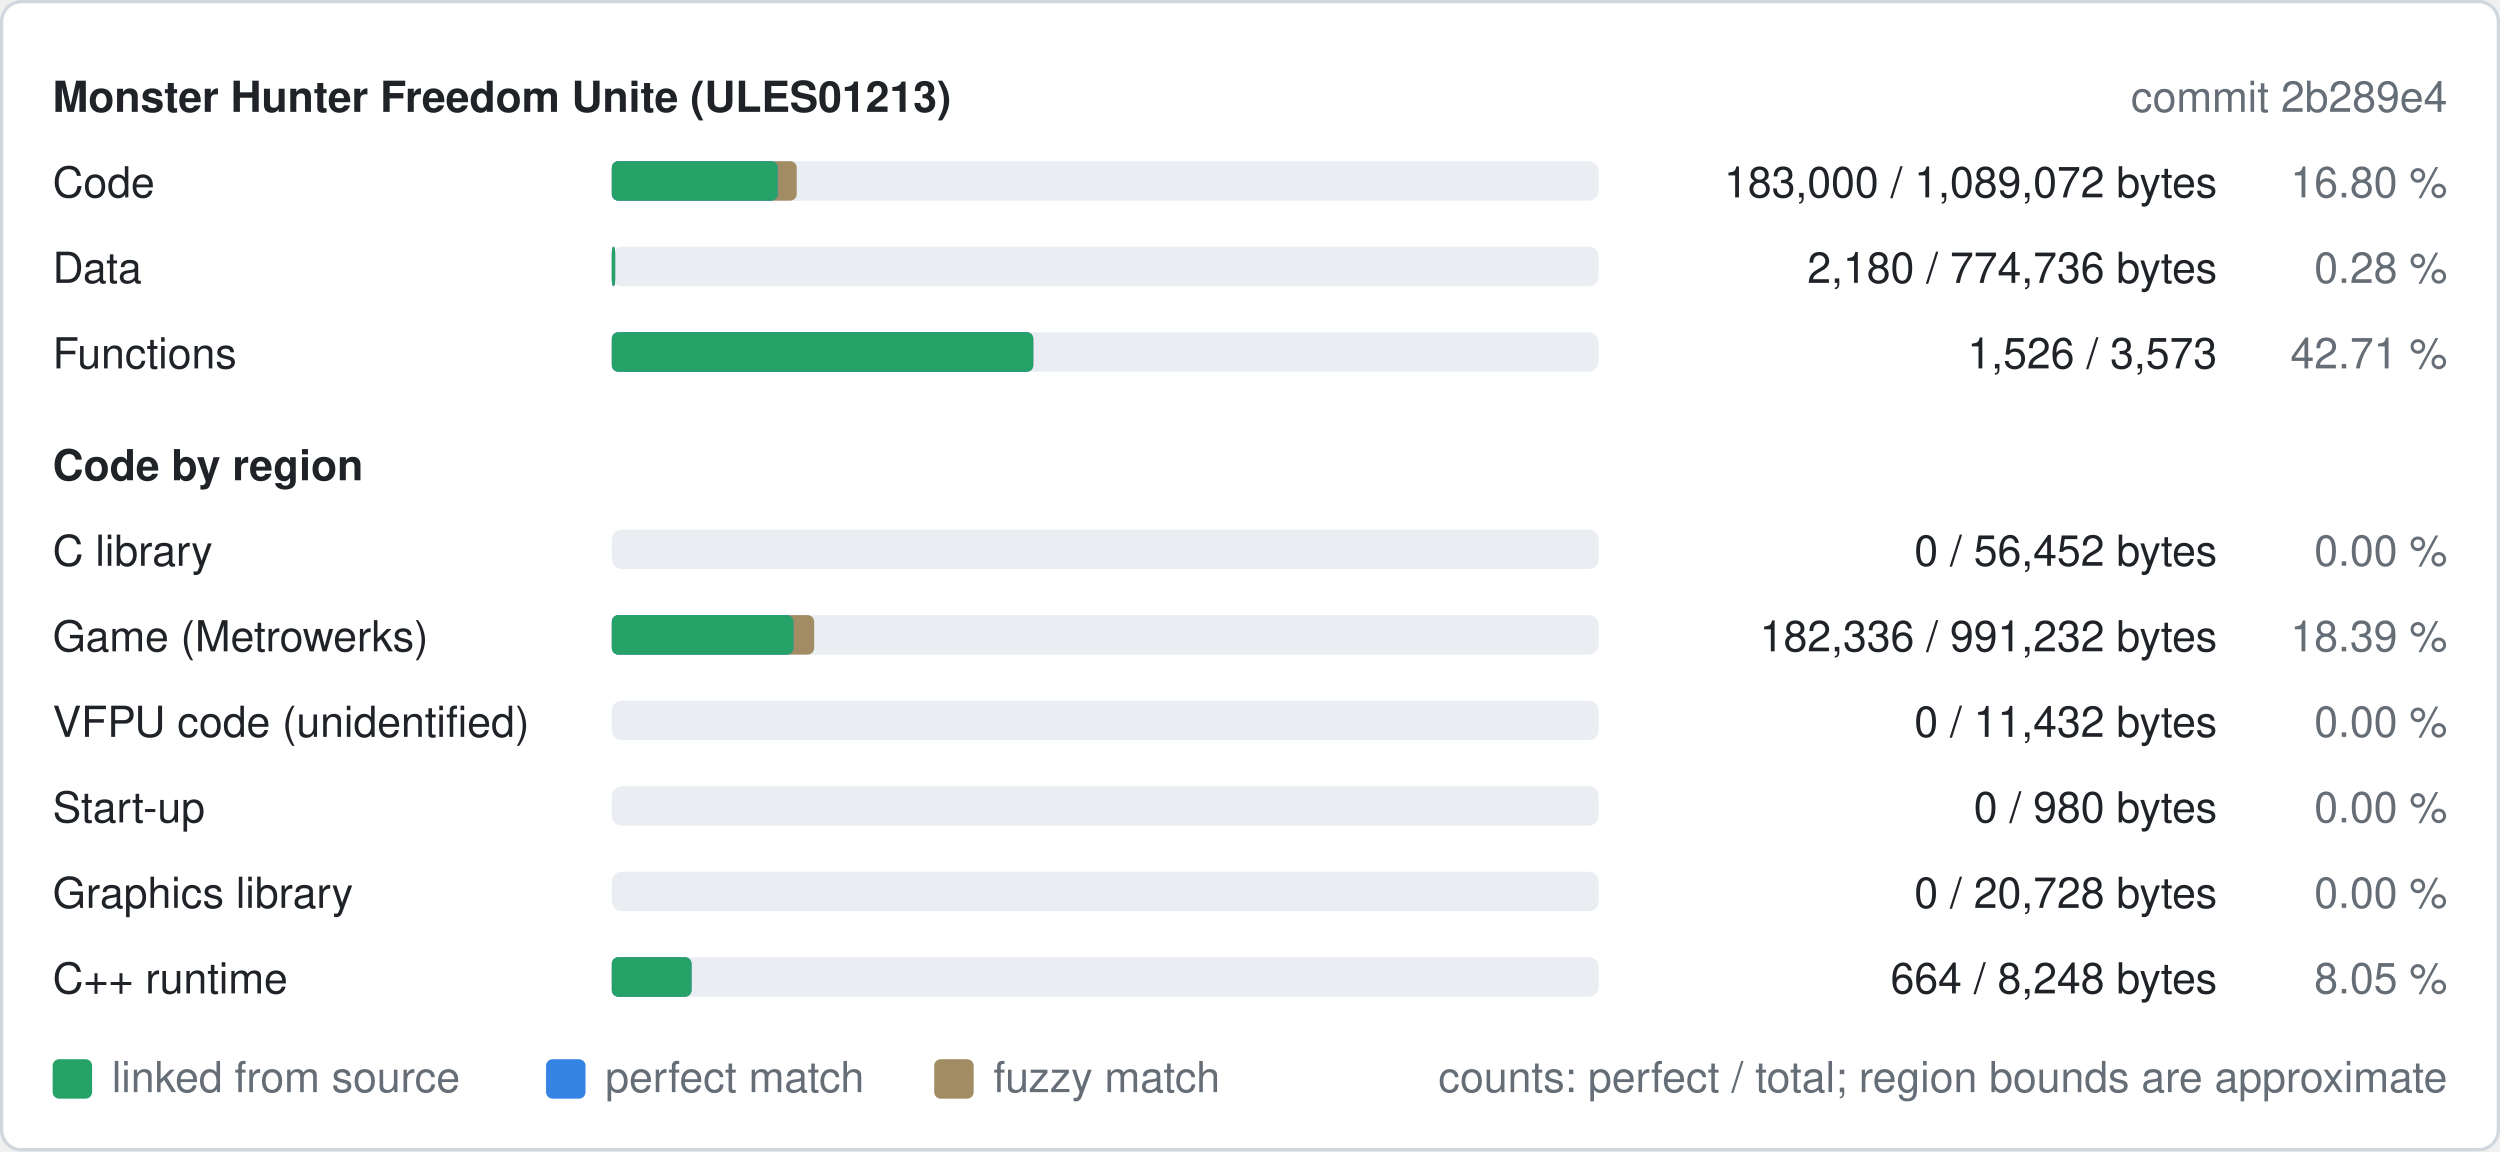
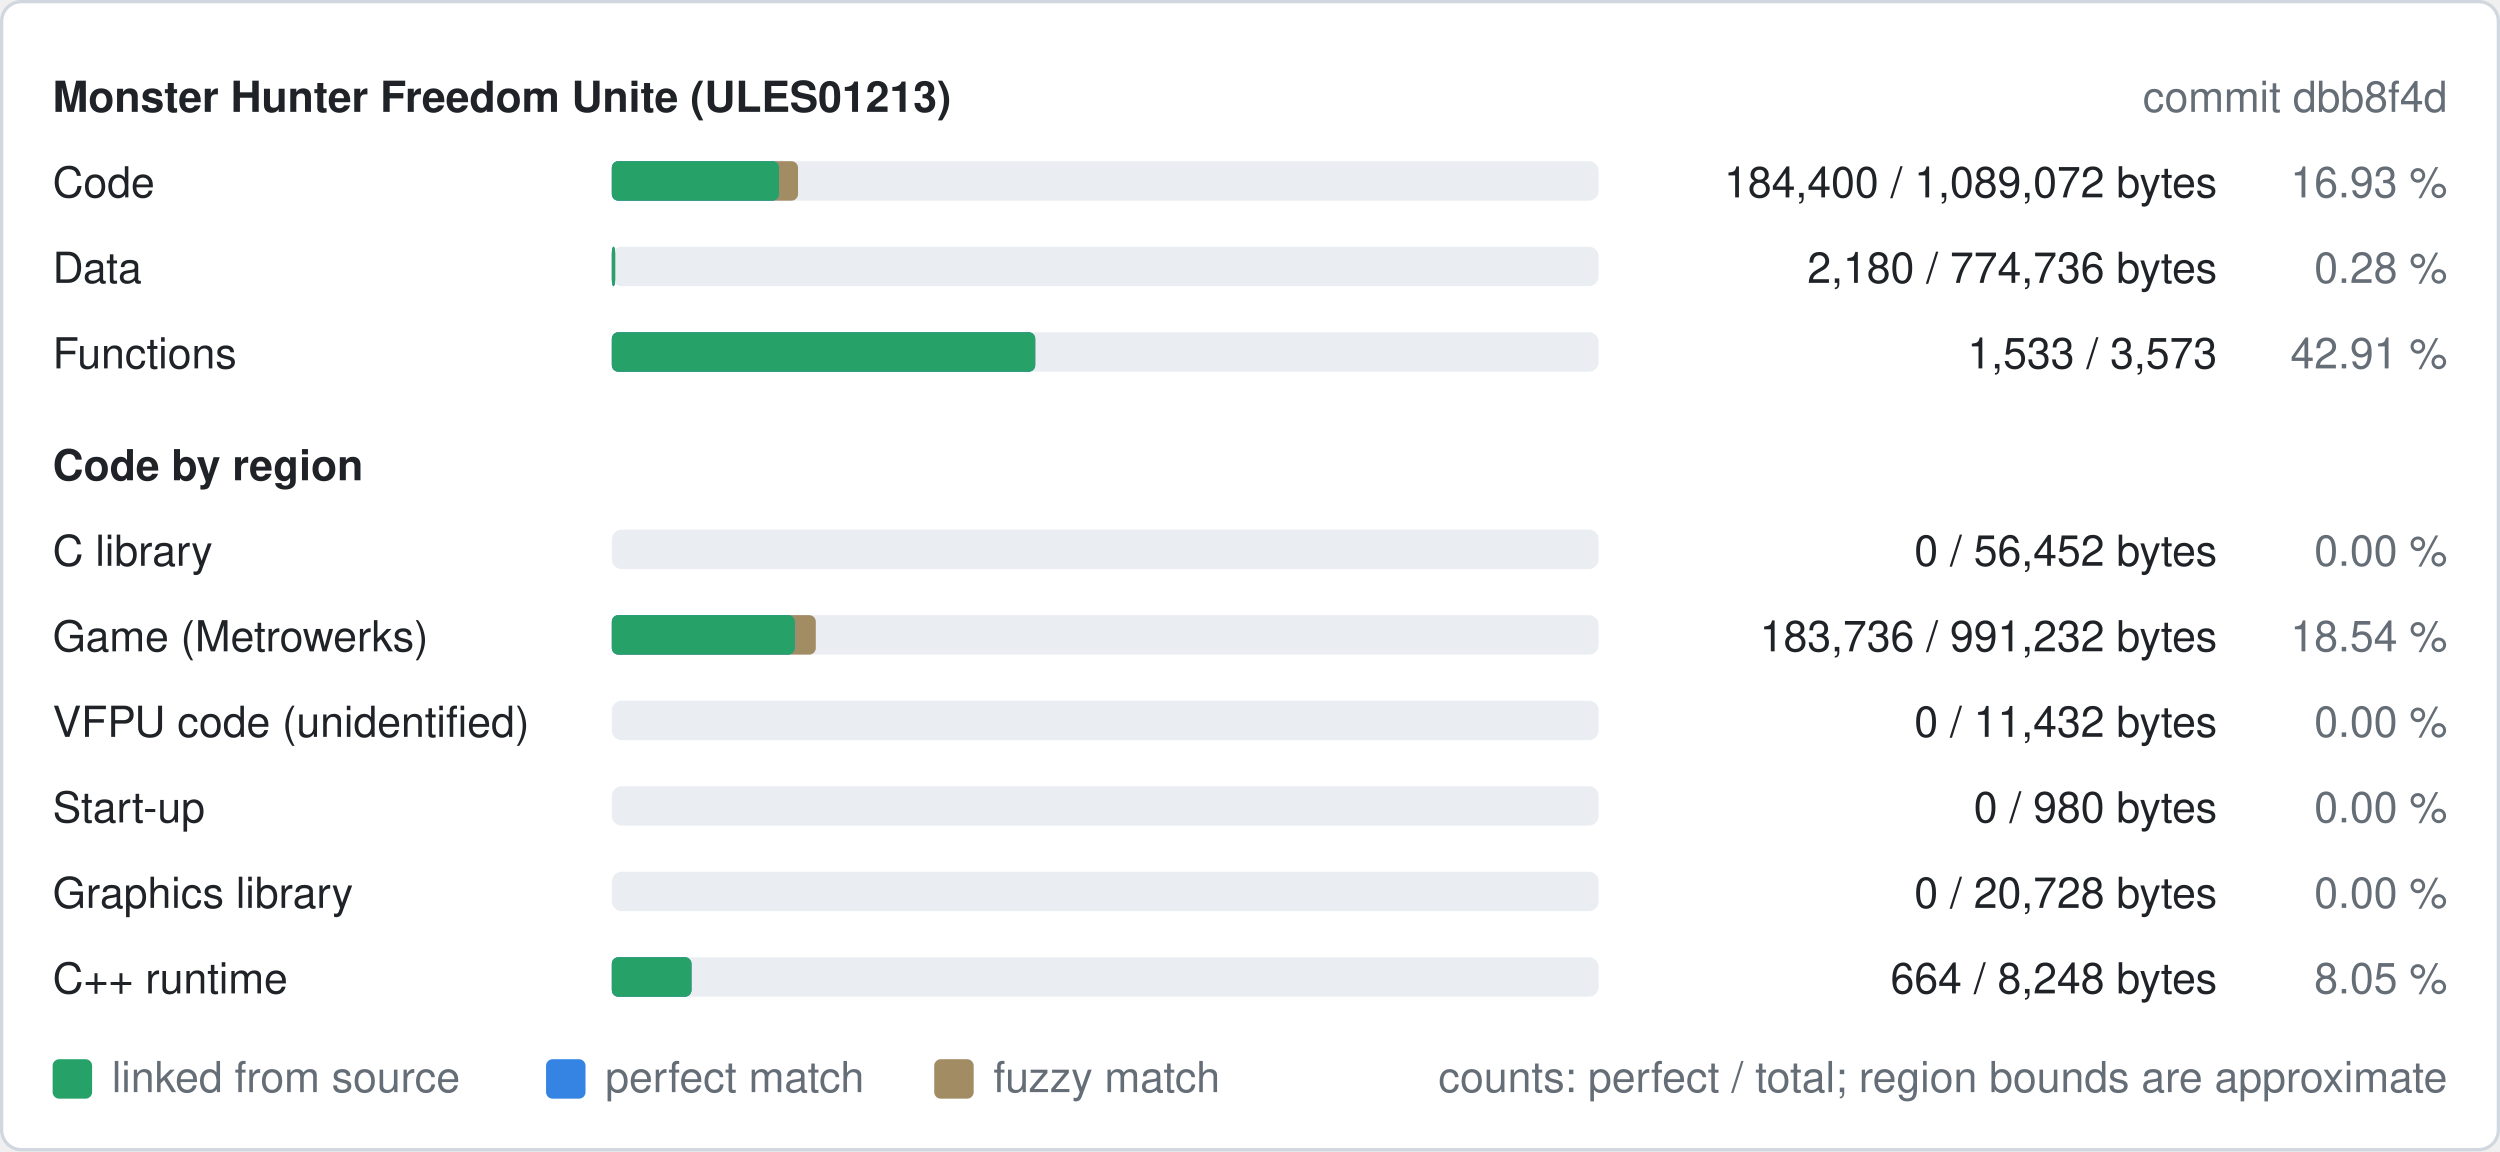
<svg xmlns="http://www.w3.org/2000/svg" width="760" height="350" viewBox="0 0 760 350" role="img" aria-label="Decompilation progress of ULES01213">
  <style>
text{font-family:-apple-system,BlinkMacSystemFont,"Segoe UI",Helvetica,Arial,sans-serif;font-size:13px}
.b{font-weight:600}
.bg{fill:#ffffff;stroke:#d0d7de}.t{fill:#1f2328}.m{fill:#656d76}.track{fill:#eaeef2}.fuzzy{fill:#a28c64}.perfect{fill:#3584e4}.linked{fill:#26a269}
@media (prefers-color-scheme: dark){.bg{fill:#0d1117;stroke:#30363d}.t{fill:#e6edf3}.m{fill:#8d96a0}.track{fill:#21262d}.fuzzy{fill:#a28c64}.perfect{fill:#3584e4}.linked{fill:#2ec27e}}
</style>
  <rect class="bg" x="0.5" y="0.5" width="759" height="349" rx="6" />
  <text class="t b" x="16" y="34">Monster Hunter Freedom Unite (ULES01213)</text>
-   <text class="m" x="744" y="34" text-anchor="end">commit 2b289e4</text>
+   <text class="m" x="744" y="34" text-anchor="end">commit dbb8f4d</text>
  <text class="t" x="16" y="60">Code</text>
  <rect class="track" x="186" y="49" width="300" height="12" rx="3" />
-   <rect class="fuzzy" x="186" y="49" width="56.2" height="12" rx="2" />
-   <rect class="perfect" x="186" y="49" width="50.4" height="12" rx="2" />
-   <rect class="linked" x="186" y="49" width="50.4" height="12" rx="2" />
-   <text class="t" x="674" y="60" text-anchor="end">183,000 / 1,089,072 bytes</text>
-   <text class="m" x="744" y="60" text-anchor="end">16.80 %</text>
+   <rect class="fuzzy" x="186" y="49" width="56.6" height="12" rx="2" />
+   <rect class="perfect" x="186" y="49" width="50.8" height="12" rx="2" />
+   <rect class="linked" x="186" y="49" width="50.8" height="12" rx="2" />
+   <text class="t" x="674" y="60" text-anchor="end">184,400 / 1,089,072 bytes</text>
+   <text class="m" x="744" y="60" text-anchor="end">16.93 %</text>
  <text class="t" x="16" y="86">Data</text>
  <rect class="track" x="186" y="75" width="300" height="12" rx="3" />
  <rect class="fuzzy" x="186" y="75" width="1.0" height="12" rx="2" />
  <rect class="perfect" x="186" y="75" width="1.0" height="12" rx="2" />
  <rect class="linked" x="186" y="75" width="1.0" height="12" rx="2" />
  <text class="t" x="674" y="86" text-anchor="end">2,180 / 774,736 bytes</text>
  <text class="m" x="744" y="86" text-anchor="end">0.28 %</text>
  <text class="t" x="16" y="112">Functions</text>
  <rect class="track" x="186" y="101" width="300" height="12" rx="3" />
-   <rect class="fuzzy" x="186" y="101" width="128.1" height="12" rx="2" />
-   <rect class="perfect" x="186" y="101" width="128.1" height="12" rx="2" />
-   <rect class="linked" x="186" y="101" width="128.1" height="12" rx="2" />
-   <text class="t" x="674" y="112" text-anchor="end">1,526 / 3,573</text>
-   <text class="m" x="744" y="112" text-anchor="end">42.71 %</text>
+   <rect class="fuzzy" x="186" y="101" width="128.7" height="12" rx="2" />
+   <rect class="perfect" x="186" y="101" width="128.7" height="12" rx="2" />
+   <rect class="linked" x="186" y="101" width="128.7" height="12" rx="2" />
+   <text class="t" x="674" y="112" text-anchor="end">1,533 / 3,573</text>
+   <text class="m" x="744" y="112" text-anchor="end">42.91 %</text>
  <text class="t b" x="16" y="146">Code by region</text>
  <text class="t" x="16" y="172">C library</text>
  <rect class="track" x="186" y="161" width="300" height="12" rx="3" />
  <text class="t" x="674" y="172" text-anchor="end">0 / 56,452 bytes</text>
  <text class="m" x="744" y="172" text-anchor="end">0.00 %</text>
  <text class="t" x="16" y="198">Game (Metrowerks)</text>
  <rect class="track" x="186" y="187" width="300" height="12" rx="3" />
-   <rect class="fuzzy" x="186" y="187" width="61.5" height="12" rx="2" />
-   <rect class="perfect" x="186" y="187" width="55.2" height="12" rx="2" />
-   <rect class="linked" x="186" y="187" width="55.2" height="12" rx="2" />
-   <text class="t" x="674" y="198" text-anchor="end">182,336 / 991,232 bytes</text>
-   <text class="m" x="744" y="198" text-anchor="end">18.39 %</text>
+   <rect class="fuzzy" x="186" y="187" width="62.0" height="12" rx="2" />
+   <rect class="perfect" x="186" y="187" width="55.6" height="12" rx="2" />
+   <rect class="linked" x="186" y="187" width="55.6" height="12" rx="2" />
+   <text class="t" x="674" y="198" text-anchor="end">183,736 / 991,232 bytes</text>
+   <text class="m" x="744" y="198" text-anchor="end">18.54 %</text>
  <text class="t" x="16" y="224">VFPU code (unidentified)</text>
  <rect class="track" x="186" y="213" width="300" height="12" rx="3" />
  <text class="t" x="674" y="224" text-anchor="end">0 / 11,432 bytes</text>
  <text class="m" x="744" y="224" text-anchor="end">0.00 %</text>
  <text class="t" x="16" y="250">Start-up</text>
  <rect class="track" x="186" y="239" width="300" height="12" rx="3" />
  <text class="t" x="674" y="250" text-anchor="end">0 / 980 bytes</text>
  <text class="m" x="744" y="250" text-anchor="end">0.00 %</text>
  <text class="t" x="16" y="276">Graphics library</text>
  <rect class="track" x="186" y="265" width="300" height="12" rx="3" />
  <text class="t" x="674" y="276" text-anchor="end">0 / 20,728 bytes</text>
  <text class="m" x="744" y="276" text-anchor="end">0.00 %</text>
  <text class="t" x="16" y="302">C++ runtime</text>
  <rect class="track" x="186" y="291" width="300" height="12" rx="3" />
  <rect class="fuzzy" x="186" y="291" width="24.2" height="12" rx="2" />
  <rect class="perfect" x="186" y="291" width="24.2" height="12" rx="2" />
  <rect class="linked" x="186" y="291" width="24.2" height="12" rx="2" />
  <text class="t" x="674" y="302" text-anchor="end">664 / 8,248 bytes</text>
  <text class="m" x="744" y="302" text-anchor="end">8.05 %</text>
  <rect class="linked" x="16" y="322" width="12" height="12" rx="2" />
  <text class="m" x="34" y="332">linked from source</text>
  <rect class="perfect" x="166" y="322" width="12" height="12" rx="2" />
  <text class="m" x="184" y="332">perfect match</text>
  <rect class="fuzzy" x="284" y="322" width="12" height="12" rx="2" />
  <text class="m" x="302" y="332">fuzzy match</text>
  <text class="m" x="744" y="332" text-anchor="end">counts: perfect / total; region bounds are approximate</text>
</svg>
